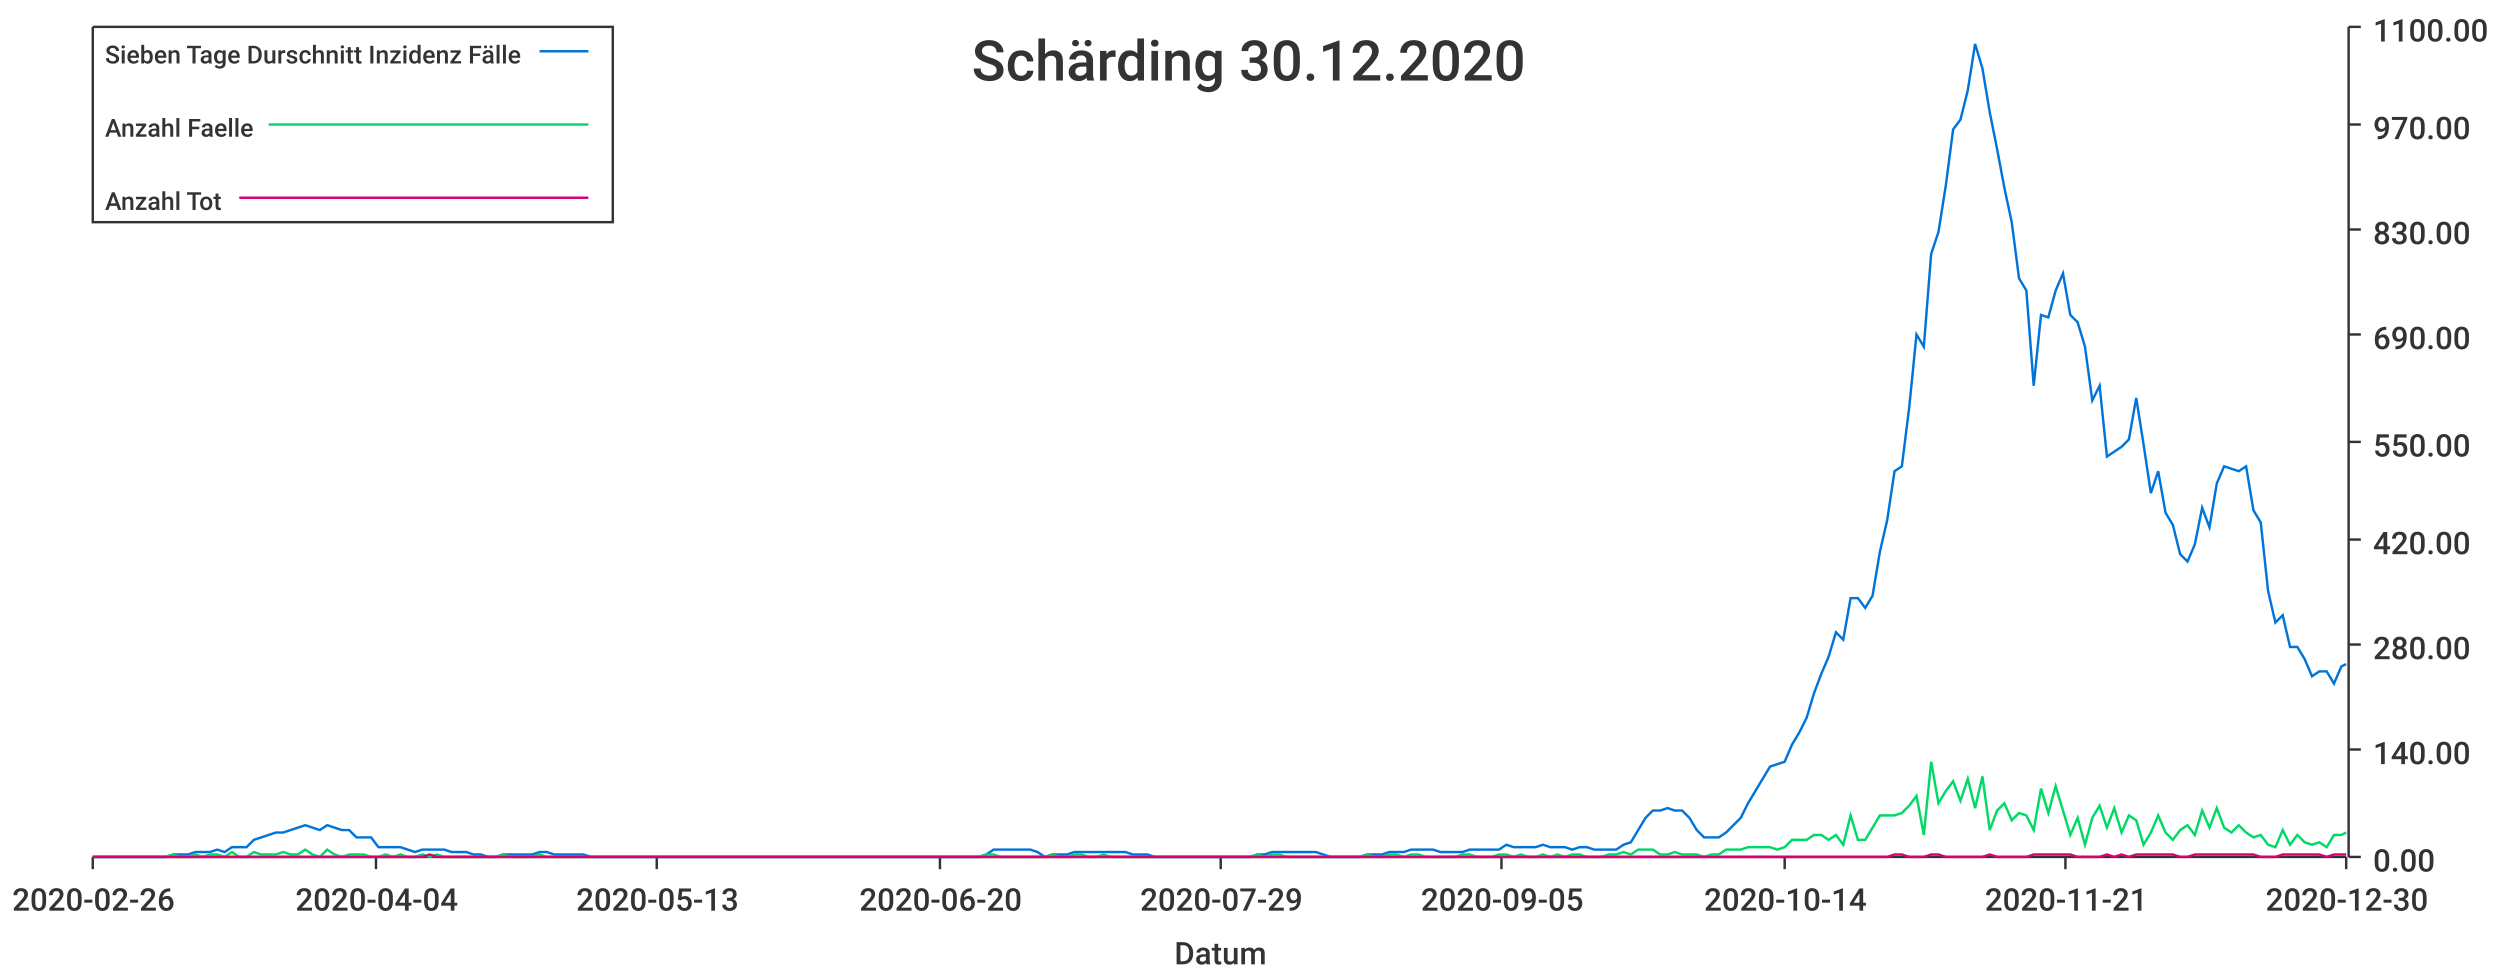
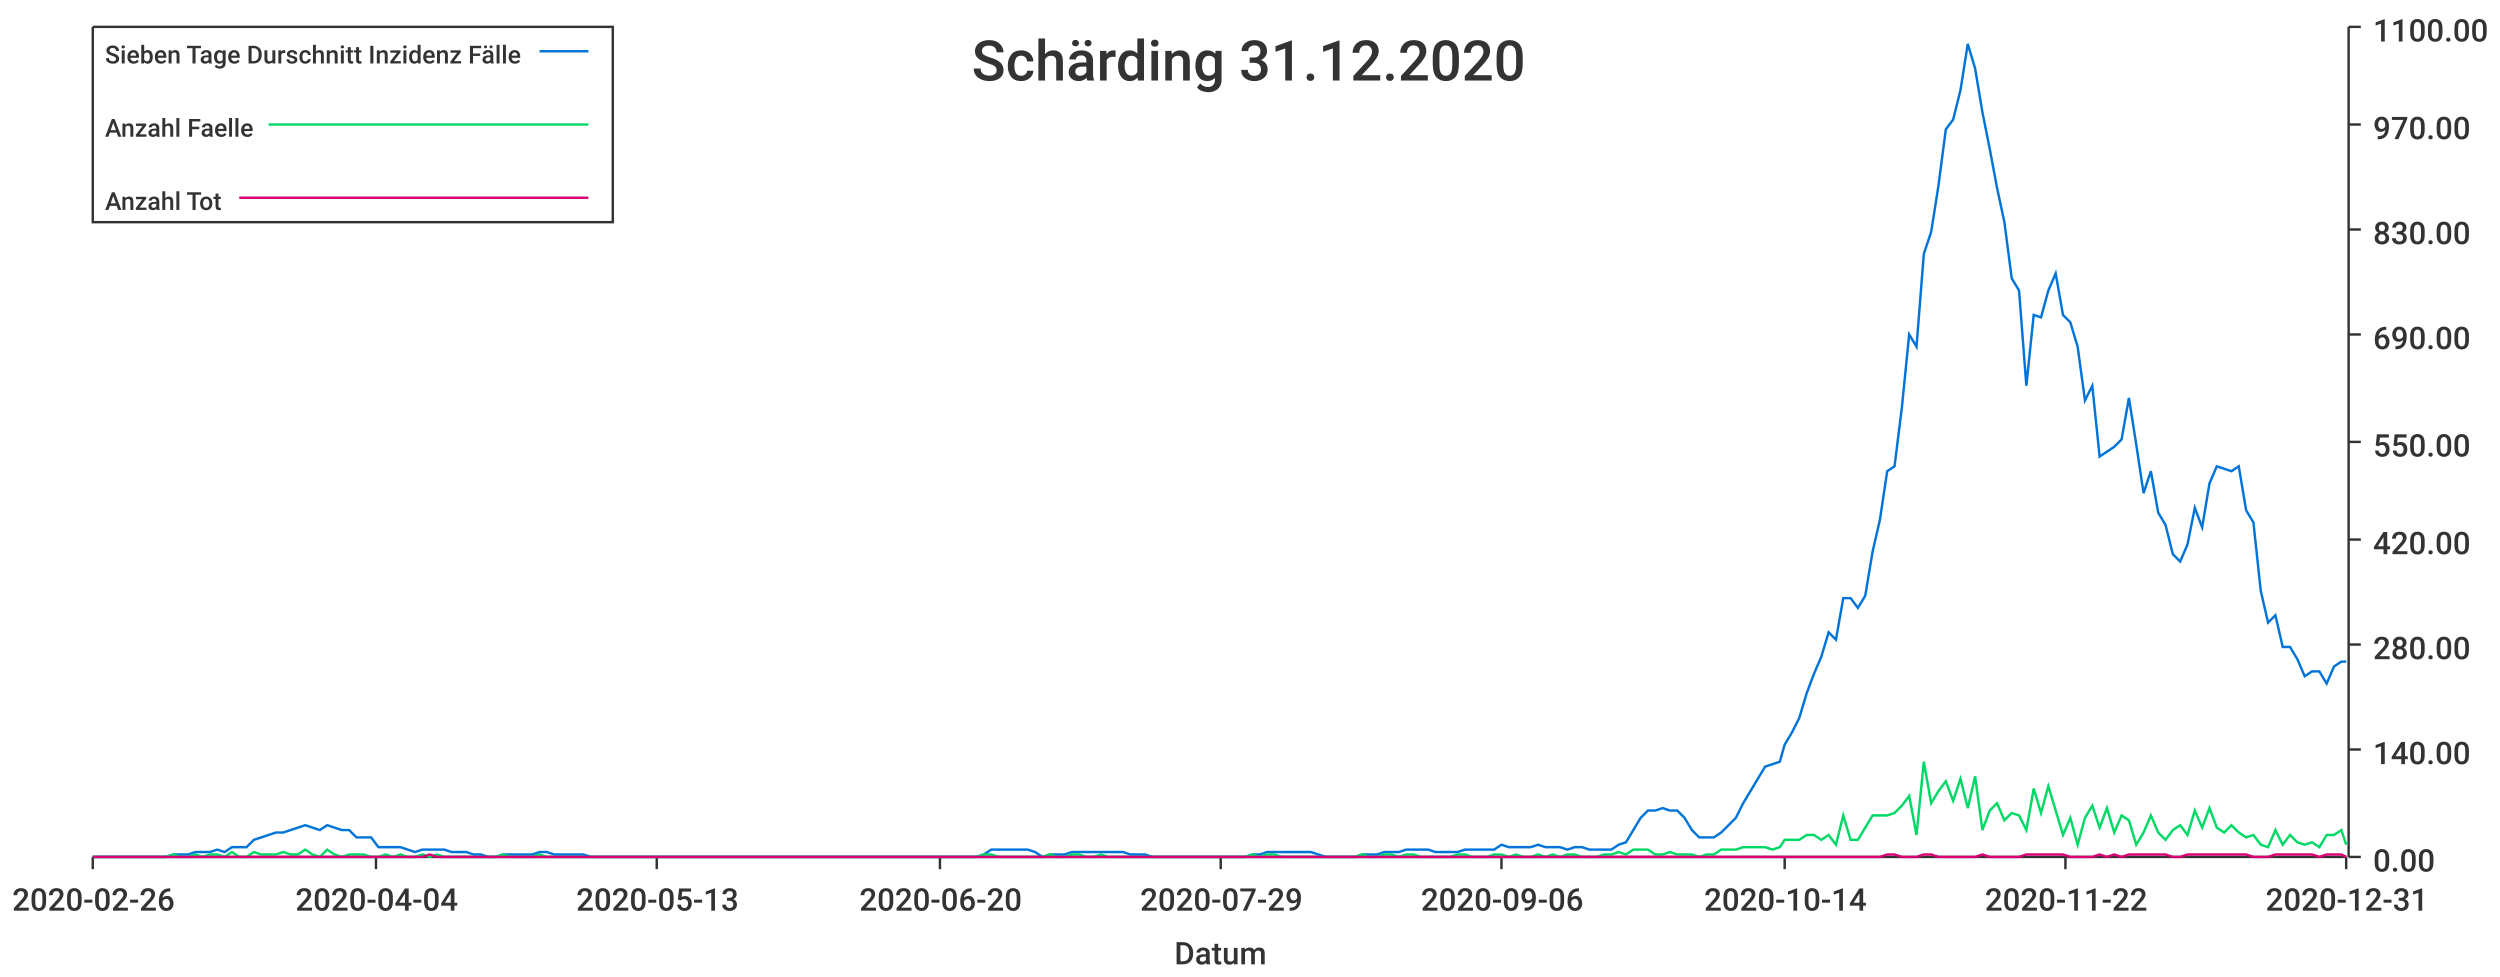
<svg xmlns="http://www.w3.org/2000/svg" width="1024" height="400">\n<path d="M 0 0 L 1024 0 L 1024 400 L 0 400 L 0 0" style="stroke-width:0;stroke:rgba(255,255,255,1.0);fill:rgba(255,255,255,1.0)" />
  <path d="M 38 11 L 961 11 L 961 351 L 38 351 L 38 11" style="stroke-width:0;stroke:rgba(255,255,255,1.0);fill:rgba(255,255,255,1.0)" />
  <path d="M 38 351 L 961 351" style="stroke-width:1;stroke:rgba(51,51,51,1.0);fill:none" />
  <path d="M 38 351 L 38 356" style="stroke-width:1;stroke:rgba(51,51,51,1.0);fill:none" />
  <text x="5" y="373" style="stroke-width:0;stroke:none;fill:rgba(51,51,51,1.0);font-size:12.8px;font-family:'Roboto Medium',sans-serif">2020-02-26</text>
  <path d="M 154 351 L 154 356" style="stroke-width:1;stroke:rgba(51,51,51,1.0);fill:none" />
  <text x="121" y="373" style="stroke-width:0;stroke:none;fill:rgba(51,51,51,1.0);font-size:12.8px;font-family:'Roboto Medium',sans-serif">2020-04-04</text>
  <path d="M 269 351 L 269 356" style="stroke-width:1;stroke:rgba(51,51,51,1.0);fill:none" />
  <text x="236" y="373" style="stroke-width:0;stroke:none;fill:rgba(51,51,51,1.0);font-size:12.8px;font-family:'Roboto Medium',sans-serif">2020-05-13</text>
  <path d="M 385 351 L 385 356" style="stroke-width:1;stroke:rgba(51,51,51,1.0);fill:none" />
  <text x="352" y="373" style="stroke-width:0;stroke:none;fill:rgba(51,51,51,1.0);font-size:12.8px;font-family:'Roboto Medium',sans-serif">2020-06-20</text>
  <path d="M 500 351 L 500 356" style="stroke-width:1;stroke:rgba(51,51,51,1.0);fill:none" />
  <text x="467" y="373" style="stroke-width:0;stroke:none;fill:rgba(51,51,51,1.0);font-size:12.8px;font-family:'Roboto Medium',sans-serif">2020-07-29</text>
  <path d="M 615 351 L 615 356" style="stroke-width:1;stroke:rgba(51,51,51,1.0);fill:none" />
-   <text x="582" y="373" style="stroke-width:0;stroke:none;fill:rgba(51,51,51,1.0);font-size:12.8px;font-family:'Roboto Medium',sans-serif">2020-09-05</text>
+   <text x="582" y="373" style="stroke-width:0;stroke:none;fill:rgba(51,51,51,1.0);font-size:12.8px;font-family:'Roboto Medium',sans-serif">2020-09-06</text>
  <path d="M 731 351 L 731 356" style="stroke-width:1;stroke:rgba(51,51,51,1.0);fill:none" />
  <text x="698" y="373" style="stroke-width:0;stroke:none;fill:rgba(51,51,51,1.0);font-size:12.8px;font-family:'Roboto Medium',sans-serif">2020-10-14</text>
  <path d="M 846 351 L 846 356" style="stroke-width:1;stroke:rgba(51,51,51,1.0);fill:none" />
-   <text x="813" y="373" style="stroke-width:0;stroke:none;fill:rgba(51,51,51,1.0);font-size:12.8px;font-family:'Roboto Medium',sans-serif">2020-11-21</text>
+   <text x="813" y="373" style="stroke-width:0;stroke:none;fill:rgba(51,51,51,1.0);font-size:12.8px;font-family:'Roboto Medium',sans-serif">2020-11-22</text>
  <path d="M 961 351 L 961 356" style="stroke-width:1;stroke:rgba(51,51,51,1.0);fill:none" />
-   <text x="928" y="373" style="stroke-width:0;stroke:none;fill:rgba(51,51,51,1.0);font-size:12.8px;font-family:'Roboto Medium',sans-serif">2020-12-30</text>
+   <text x="928" y="373" style="stroke-width:0;stroke:none;fill:rgba(51,51,51,1.0);font-size:12.8px;font-family:'Roboto Medium',sans-serif">2020-12-31</text>
  <text x="481" y="395" style="stroke-width:0;stroke:none;fill:rgba(51,51,51,1.0);font-size:12.8px;font-family:'Roboto Medium',sans-serif">Datum</text>
  <path d="M 962 351 L 962 11" style="stroke-width:1;stroke:rgba(51,51,51,1.0);fill:none" />
  <path d="M 962 351 L 967 351" style="stroke-width:1;stroke:rgba(51,51,51,1.0);fill:none" />
  <text x="972" y="357" style="stroke-width:0;stroke:none;fill:rgba(51,51,51,1.0);font-size:12.8px;font-family:'Roboto Medium',sans-serif">0.00</text>
  <path d="M 962 307 L 967 307" style="stroke-width:1;stroke:rgba(51,51,51,1.0);fill:none" />
  <text x="972" y="313" style="stroke-width:0;stroke:none;fill:rgba(51,51,51,1.0);font-size:12.8px;font-family:'Roboto Medium',sans-serif">140.00</text>
  <path d="M 962 264 L 967 264" style="stroke-width:1;stroke:rgba(51,51,51,1.0);fill:none" />
  <text x="972" y="270" style="stroke-width:0;stroke:none;fill:rgba(51,51,51,1.0);font-size:12.8px;font-family:'Roboto Medium',sans-serif">280.00</text>
  <path d="M 962 221 L 967 221" style="stroke-width:1;stroke:rgba(51,51,51,1.0);fill:none" />
  <text x="972" y="227" style="stroke-width:0;stroke:none;fill:rgba(51,51,51,1.0);font-size:12.8px;font-family:'Roboto Medium',sans-serif">420.00</text>
  <path d="M 962 181 L 967 181" style="stroke-width:1;stroke:rgba(51,51,51,1.0);fill:none" />
  <text x="972" y="187" style="stroke-width:0;stroke:none;fill:rgba(51,51,51,1.0);font-size:12.8px;font-family:'Roboto Medium',sans-serif">550.00</text>
  <path d="M 962 137 L 967 137" style="stroke-width:1;stroke:rgba(51,51,51,1.0);fill:none" />
  <text x="972" y="143" style="stroke-width:0;stroke:none;fill:rgba(51,51,51,1.0);font-size:12.8px;font-family:'Roboto Medium',sans-serif">690.00</text>
  <path d="M 962 94 L 967 94" style="stroke-width:1;stroke:rgba(51,51,51,1.0);fill:none" />
  <text x="972" y="100" style="stroke-width:0;stroke:none;fill:rgba(51,51,51,1.0);font-size:12.8px;font-family:'Roboto Medium',sans-serif">830.00</text>
  <path d="M 962 51 L 967 51" style="stroke-width:1;stroke:rgba(51,51,51,1.0);fill:none" />
  <text x="972" y="57" style="stroke-width:0;stroke:none;fill:rgba(51,51,51,1.0);font-size:12.8px;font-family:'Roboto Medium',sans-serif">970.00</text>
  <path d="M 962 11 L 967 11" style="stroke-width:1;stroke:rgba(51,51,51,1.0);fill:none" />
  <text x="972" y="17" style="stroke-width:0;stroke:none;fill:rgba(51,51,51,1.0);font-size:12.8px;font-family:'Roboto Medium',sans-serif">1100.00</text>
-   <path d="M 38 351 L 41 351 L 44 351 L 47 351 L 50 351 L 53 351 L 56 351 L 59 351 L 62 351 L 65 351 L 68 351 L 71 350 L 74 350 L 77 350 L 80 349 L 83 349 L 86 349 L 89 348 L 92 349 L 95 347 L 98 347 L 101 347 L 104 344 L 107 343 L 110 342 L 113 341 L 116 341 L 119 340 L 122 339 L 125 338 L 128 339 L 131 340 L 134 338 L 137 339 L 140 340 L 143 340 L 146 343 L 149 343 L 152 343 L 155 347 L 158 347 L 161 347 L 164 347 L 167 348 L 170 349 L 173 348 L 176 348 L 179 348 L 182 348 L 185 349 L 188 349 L 191 349 L 194 350 L 197 350 L 200 351 L 203 351 L 206 350 L 209 350 L 212 350 L 215 350 L 218 350 L 221 349 L 224 349 L 227 350 L 230 350 L 233 350 L 236 350 L 239 350 L 242 351 L 245 351 L 248 351 L 251 351 L 254 351 L 257 351 L 260 351 L 263 351 L 266 351 L 269 351 L 272 351 L 275 351 L 278 351 L 281 351 L 284 351 L 287 351 L 290 351 L 293 351 L 296 351 L 299 351 L 302 351 L 305 351 L 308 351 L 311 351 L 314 351 L 317 351 L 320 351 L 323 351 L 326 351 L 329 351 L 332 351 L 335 351 L 338 351 L 341 351 L 344 351 L 347 351 L 350 351 L 353 351 L 356 351 L 359 351 L 362 351 L 365 351 L 368 351 L 371 351 L 374 351 L 377 351 L 380 351 L 383 351 L 386 351 L 389 351 L 392 351 L 395 351 L 398 351 L 401 351 L 404 350 L 407 348 L 410 348 L 413 348 L 416 348 L 419 348 L 422 348 L 425 349 L 428 351 L 431 350 L 434 350 L 437 350 L 440 349 L 443 349 L 446 349 L 449 349 L 452 349 L 455 349 L 458 349 L 461 349 L 464 350 L 467 350 L 470 350 L 473 351 L 476 351 L 479 351 L 482 351 L 485 351 L 488 351 L 491 351 L 494 351 L 497 351 L 500 351 L 503 351 L 506 351 L 509 351 L 512 351 L 515 350 L 518 350 L 521 349 L 524 349 L 527 349 L 530 349 L 533 349 L 536 349 L 539 349 L 542 350 L 545 351 L 548 351 L 551 351 L 554 351 L 557 351 L 560 350 L 563 350 L 566 350 L 569 349 L 572 349 L 575 349 L 578 348 L 581 348 L 584 348 L 587 348 L 590 349 L 593 349 L 596 349 L 599 349 L 602 348 L 605 348 L 608 348 L 611 348 L 614 348 L 617 346 L 620 347 L 623 347 L 626 347 L 629 347 L 632 346 L 635 347 L 638 347 L 641 347 L 644 348 L 647 347 L 650 347 L 653 348 L 656 348 L 659 348 L 662 348 L 665 346 L 668 345 L 671 340 L 674 335 L 677 332 L 680 332 L 683 331 L 686 332 L 689 332 L 692 335 L 695 340 L 698 343 L 701 343 L 704 343 L 707 341 L 710 338 L 713 335 L 716 329 L 719 324 L 722 319 L 725 314 L 728 313 L 731 312 L 734 305 L 737 300 L 740 294 L 743 284 L 746 276 L 749 269 L 752 259 L 755 262 L 758 245 L 761 245 L 764 249 L 767 244 L 770 226 L 773 213 L 776 193 L 779 191 L 782 167 L 785 137 L 788 142 L 791 104 L 794 95 L 797 76 L 800 53 L 803 49 L 806 37 L 809 18 L 812 28 L 815 46 L 818 61 L 821 77 L 824 91 L 827 114 L 830 119 L 833 158 L 836 129 L 839 130 L 842 119 L 845 112 L 848 129 L 851 132 L 854 142 L 857 164 L 860 158 L 863 187 L 866 185 L 869 183 L 872 180 L 875 163 L 878 182 L 881 202 L 884 193 L 887 210 L 890 215 L 893 227 L 896 230 L 899 223 L 902 208 L 905 216 L 908 198 L 911 191 L 914 192 L 917 193 L 920 191 L 923 209 L 926 214 L 929 242 L 932 255 L 935 252 L 938 265 L 941 265 L 944 270 L 947 277 L 950 275 L 953 275 L 956 280 L 959 273 L 961 272" style="stroke-width:1;stroke:rgba(0,116,217,1.0);fill:none" />
-   <path d="M 38 351 L 41 351 L 44 351 L 47 351 L 50 351 L 53 351 L 56 351 L 59 351 L 62 351 L 65 351 L 68 351 L 71 350 L 74 351 L 77 351 L 80 350 L 83 351 L 86 350 L 89 350 L 92 351 L 95 349 L 98 351 L 101 351 L 104 349 L 107 350 L 110 350 L 113 350 L 116 349 L 119 350 L 122 350 L 125 348 L 128 350 L 131 351 L 134 348 L 137 350 L 140 351 L 143 350 L 146 350 L 149 350 L 152 351 L 155 351 L 158 350 L 161 351 L 164 350 L 167 351 L 170 351 L 173 350 L 176 351 L 179 350 L 182 351 L 185 351 L 188 351 L 191 351 L 194 351 L 197 351 L 200 351 L 203 351 L 206 350 L 209 351 L 212 351 L 215 351 L 218 351 L 221 350 L 224 351 L 227 351 L 230 351 L 233 351 L 236 351 L 239 351 L 242 351 L 245 351 L 248 351 L 251 351 L 254 351 L 257 351 L 260 351 L 263 351 L 266 351 L 269 351 L 272 351 L 275 351 L 278 351 L 281 351 L 284 351 L 287 351 L 290 351 L 293 351 L 296 351 L 299 351 L 302 351 L 305 351 L 308 351 L 311 351 L 314 351 L 317 351 L 320 351 L 323 351 L 326 351 L 329 351 L 332 351 L 335 351 L 338 351 L 341 351 L 344 351 L 347 351 L 350 351 L 353 351 L 356 351 L 359 351 L 362 351 L 365 351 L 368 351 L 371 351 L 374 351 L 377 351 L 380 351 L 383 351 L 386 351 L 389 351 L 392 351 L 395 351 L 398 351 L 401 351 L 404 350 L 407 350 L 410 351 L 413 351 L 416 351 L 419 351 L 422 351 L 425 351 L 428 351 L 431 350 L 434 351 L 437 351 L 440 350 L 443 350 L 446 351 L 449 351 L 452 350 L 455 351 L 458 351 L 461 351 L 464 351 L 467 351 L 470 351 L 473 351 L 476 351 L 479 351 L 482 351 L 485 351 L 488 351 L 491 351 L 494 351 L 497 351 L 500 351 L 503 351 L 506 351 L 509 351 L 512 351 L 515 350 L 518 351 L 521 350 L 524 350 L 527 351 L 530 351 L 533 351 L 536 351 L 539 351 L 542 351 L 545 351 L 548 351 L 551 351 L 554 351 L 557 351 L 560 350 L 563 351 L 566 351 L 569 350 L 572 350 L 575 351 L 578 350 L 581 350 L 584 351 L 587 351 L 590 351 L 593 351 L 596 351 L 599 350 L 602 350 L 605 351 L 608 351 L 611 351 L 614 350 L 617 350 L 620 351 L 623 350 L 626 351 L 629 351 L 632 350 L 635 351 L 638 350 L 641 351 L 644 350 L 647 350 L 650 351 L 653 351 L 656 351 L 659 350 L 662 350 L 665 349 L 668 350 L 671 348 L 674 348 L 677 348 L 680 350 L 683 350 L 686 349 L 689 350 L 692 350 L 695 350 L 698 351 L 701 350 L 704 350 L 707 348 L 710 348 L 713 348 L 716 347 L 719 347 L 722 347 L 725 347 L 728 348 L 731 347 L 734 344 L 737 344 L 740 344 L 743 342 L 746 342 L 749 344 L 752 342 L 755 346 L 758 334 L 761 344 L 764 344 L 767 339 L 770 334 L 773 334 L 776 334 L 779 333 L 782 330 L 785 326 L 788 342 L 791 312 L 794 329 L 797 324 L 800 320 L 803 328 L 806 319 L 809 331 L 812 318 L 815 340 L 818 332 L 821 329 L 824 336 L 827 333 L 830 334 L 833 340 L 836 323 L 839 333 L 842 322 L 845 332 L 848 342 L 851 335 L 854 346 L 857 335 L 860 330 L 863 339 L 866 331 L 869 341 L 872 334 L 875 336 L 878 346 L 881 341 L 884 334 L 887 341 L 890 344 L 893 340 L 896 338 L 899 342 L 902 332 L 905 339 L 908 331 L 911 339 L 914 341 L 917 338 L 920 341 L 923 343 L 926 342 L 929 346 L 932 347 L 935 340 L 938 346 L 941 342 L 944 345 L 947 346 L 950 345 L 953 347 L 956 342 L 959 342 L 961 341" style="stroke-width:1;stroke:rgba(0,217,101,1.0);fill:none" />
-   <path d="M 38 351 L 41 351 L 44 351 L 47 351 L 50 351 L 53 351 L 56 351 L 59 351 L 62 351 L 65 351 L 68 351 L 71 351 L 74 351 L 77 351 L 80 351 L 83 351 L 86 351 L 89 351 L 92 351 L 95 351 L 98 351 L 101 351 L 104 351 L 107 351 L 110 351 L 113 351 L 116 351 L 119 351 L 122 351 L 125 351 L 128 351 L 131 351 L 134 351 L 137 351 L 140 351 L 143 351 L 146 351 L 149 351 L 152 351 L 155 351 L 158 351 L 161 351 L 164 351 L 167 351 L 170 351 L 173 351 L 176 350 L 179 351 L 182 351 L 185 351 L 188 351 L 191 351 L 194 351 L 197 351 L 200 351 L 203 351 L 206 351 L 209 351 L 212 351 L 215 351 L 218 351 L 221 351 L 224 351 L 227 351 L 230 351 L 233 351 L 236 351 L 239 351 L 242 351 L 245 351 L 248 351 L 251 351 L 254 351 L 257 351 L 260 351 L 263 351 L 266 351 L 269 351 L 272 351 L 275 351 L 278 351 L 281 351 L 284 351 L 287 351 L 290 351 L 293 351 L 296 351 L 299 351 L 302 351 L 305 351 L 308 351 L 311 351 L 314 351 L 317 351 L 320 351 L 323 351 L 326 351 L 329 351 L 332 351 L 335 351 L 338 351 L 341 351 L 344 351 L 347 351 L 350 351 L 353 351 L 356 351 L 359 351 L 362 351 L 365 351 L 368 351 L 371 351 L 374 351 L 377 351 L 380 351 L 383 351 L 386 351 L 389 351 L 392 351 L 395 351 L 398 351 L 401 351 L 404 351 L 407 351 L 410 351 L 413 351 L 416 351 L 419 351 L 422 351 L 425 351 L 428 351 L 431 351 L 434 351 L 437 351 L 440 351 L 443 351 L 446 351 L 449 351 L 452 351 L 455 351 L 458 351 L 461 351 L 464 351 L 467 351 L 470 351 L 473 351 L 476 351 L 479 351 L 482 351 L 485 351 L 488 351 L 491 351 L 494 351 L 497 351 L 500 351 L 503 351 L 506 351 L 509 351 L 512 351 L 515 351 L 518 351 L 521 351 L 524 351 L 527 351 L 530 351 L 533 351 L 536 351 L 539 351 L 542 351 L 545 351 L 548 351 L 551 351 L 554 351 L 557 351 L 560 351 L 563 351 L 566 351 L 569 351 L 572 351 L 575 351 L 578 351 L 581 351 L 584 351 L 587 351 L 590 351 L 593 351 L 596 351 L 599 351 L 602 351 L 605 351 L 608 351 L 611 351 L 614 351 L 617 351 L 620 351 L 623 351 L 626 351 L 629 351 L 632 351 L 635 351 L 638 351 L 641 351 L 644 351 L 647 351 L 650 351 L 653 351 L 656 351 L 659 351 L 662 351 L 665 351 L 668 351 L 671 351 L 674 351 L 677 351 L 680 351 L 683 351 L 686 351 L 689 351 L 692 351 L 695 351 L 698 351 L 701 351 L 704 351 L 707 351 L 710 351 L 713 351 L 716 351 L 719 351 L 722 351 L 725 351 L 728 351 L 731 351 L 734 351 L 737 351 L 740 351 L 743 351 L 746 351 L 749 351 L 752 351 L 755 351 L 758 351 L 761 351 L 764 351 L 767 351 L 770 351 L 773 351 L 776 350 L 779 350 L 782 351 L 785 351 L 788 351 L 791 350 L 794 350 L 797 351 L 800 351 L 803 351 L 806 351 L 809 351 L 812 351 L 815 350 L 818 351 L 821 351 L 824 351 L 827 351 L 830 351 L 833 350 L 836 350 L 839 350 L 842 350 L 845 350 L 848 350 L 851 351 L 854 351 L 857 351 L 860 351 L 863 350 L 866 351 L 869 350 L 872 351 L 875 350 L 878 350 L 881 350 L 884 350 L 887 350 L 890 350 L 893 351 L 896 351 L 899 350 L 902 350 L 905 350 L 908 350 L 911 350 L 914 350 L 917 350 L 920 350 L 923 350 L 926 351 L 929 351 L 932 351 L 935 350 L 938 350 L 941 350 L 944 350 L 947 350 L 950 350 L 953 351 L 956 350 L 959 350 L 961 350" style="stroke-width:1;stroke:rgba(217,0,116,1.0);fill:none" />
-   <text x="398" y="33" style="stroke-width:0;stroke:none;fill:rgba(51,51,51,1.0);font-size:23.0px;font-family:'Roboto Medium',sans-serif">Schärding 30.12.2020</text>
+   <path d="M 38 351 L 41 351 L 44 351 L 47 351 L 50 351 L 53 351 L 56 351 L 59 351 L 62 351 L 65 351 L 68 351 L 71 350 L 74 350 L 77 350 L 80 349 L 83 349 L 86 349 L 89 348 L 92 349 L 95 347 L 98 347 L 101 347 L 104 344 L 107 343 L 110 342 L 113 341 L 116 341 L 119 340 L 122 339 L 125 338 L 128 339 L 131 340 L 134 338 L 137 339 L 140 340 L 143 340 L 146 343 L 149 343 L 152 343 L 155 347 L 158 347 L 161 347 L 164 347 L 167 348 L 170 349 L 173 348 L 176 348 L 179 348 L 182 348 L 185 349 L 188 349 L 191 349 L 194 350 L 197 350 L 200 351 L 203 351 L 206 350 L 209 350 L 212 350 L 215 350 L 218 350 L 221 349 L 224 349 L 227 350 L 230 350 L 233 350 L 236 350 L 239 350 L 242 351 L 245 351 L 248 351 L 251 351 L 254 351 L 257 351 L 260 351 L 263 351 L 266 351 L 269 351 L 271 351 L 274 351 L 277 351 L 280 351 L 283 351 L 286 351 L 289 351 L 292 351 L 295 351 L 298 351 L 301 351 L 304 351 L 307 351 L 310 351 L 313 351 L 316 351 L 319 351 L 322 351 L 325 351 L 328 351 L 331 351 L 334 351 L 337 351 L 340 351 L 343 351 L 346 351 L 349 351 L 352 351 L 355 351 L 358 351 L 361 351 L 364 351 L 367 351 L 370 351 L 373 351 L 376 351 L 379 351 L 382 351 L 385 351 L 388 351 L 391 351 L 394 351 L 397 351 L 400 351 L 403 350 L 406 348 L 409 348 L 412 348 L 415 348 L 418 348 L 421 348 L 424 349 L 427 351 L 430 350 L 433 350 L 436 350 L 439 349 L 442 349 L 445 349 L 448 349 L 451 349 L 454 349 L 457 349 L 460 349 L 463 350 L 466 350 L 469 350 L 472 351 L 475 351 L 478 351 L 481 351 L 484 351 L 487 351 L 490 351 L 493 351 L 496 351 L 499 351 L 501 351 L 504 351 L 507 351 L 510 351 L 513 350 L 516 350 L 519 349 L 522 349 L 525 349 L 528 349 L 531 349 L 534 349 L 537 349 L 540 350 L 543 351 L 546 351 L 549 351 L 552 351 L 555 351 L 558 350 L 561 350 L 564 350 L 567 349 L 570 349 L 573 349 L 576 348 L 579 348 L 582 348 L 585 348 L 588 349 L 591 349 L 594 349 L 597 349 L 600 348 L 603 348 L 606 348 L 609 348 L 612 348 L 615 346 L 618 347 L 621 347 L 624 347 L 627 347 L 630 346 L 633 347 L 636 347 L 639 347 L 642 348 L 645 347 L 648 347 L 651 348 L 654 348 L 657 348 L 660 348 L 663 346 L 666 345 L 669 340 L 672 335 L 675 332 L 678 332 L 681 331 L 684 332 L 687 332 L 690 335 L 693 340 L 696 343 L 699 343 L 702 343 L 705 341 L 708 338 L 711 335 L 714 329 L 717 324 L 720 319 L 723 314 L 726 313 L 729 312 L 731 305 L 734 300 L 737 294 L 740 284 L 743 276 L 746 269 L 749 259 L 752 262 L 755 245 L 758 245 L 761 249 L 764 244 L 767 226 L 770 213 L 773 193 L 776 191 L 779 167 L 782 137 L 785 142 L 788 104 L 791 95 L 794 76 L 797 53 L 800 49 L 803 37 L 806 18 L 809 28 L 812 46 L 815 61 L 818 77 L 821 91 L 824 114 L 827 119 L 830 158 L 833 129 L 836 130 L 839 119 L 842 112 L 845 129 L 848 132 L 851 142 L 854 164 L 857 158 L 860 187 L 863 185 L 866 183 L 869 180 L 872 163 L 875 182 L 878 202 L 881 193 L 884 210 L 887 215 L 890 227 L 893 230 L 896 223 L 899 208 L 902 216 L 905 198 L 908 191 L 911 192 L 914 193 L 917 191 L 920 209 L 923 214 L 926 242 L 929 255 L 932 252 L 935 265 L 938 265 L 941 270 L 944 277 L 947 275 L 950 275 L 953 280 L 956 273 L 959 271 L 961 271" style="stroke-width:1;stroke:rgba(0,116,217,1.0);fill:none" />
+   <path d="M 38 351 L 41 351 L 44 351 L 47 351 L 50 351 L 53 351 L 56 351 L 59 351 L 62 351 L 65 351 L 68 351 L 71 350 L 74 351 L 77 351 L 80 350 L 83 351 L 86 350 L 89 350 L 92 351 L 95 349 L 98 351 L 101 351 L 104 349 L 107 350 L 110 350 L 113 350 L 116 349 L 119 350 L 122 350 L 125 348 L 128 350 L 131 351 L 134 348 L 137 350 L 140 351 L 143 350 L 146 350 L 149 350 L 152 351 L 155 351 L 158 350 L 161 351 L 164 350 L 167 351 L 170 351 L 173 350 L 176 351 L 179 350 L 182 351 L 185 351 L 188 351 L 191 351 L 194 351 L 197 351 L 200 351 L 203 351 L 206 350 L 209 351 L 212 351 L 215 351 L 218 351 L 221 350 L 224 351 L 227 351 L 230 351 L 233 351 L 236 351 L 239 351 L 242 351 L 245 351 L 248 351 L 251 351 L 254 351 L 257 351 L 260 351 L 263 351 L 266 351 L 269 351 L 271 351 L 274 351 L 277 351 L 280 351 L 283 351 L 286 351 L 289 351 L 292 351 L 295 351 L 298 351 L 301 351 L 304 351 L 307 351 L 310 351 L 313 351 L 316 351 L 319 351 L 322 351 L 325 351 L 328 351 L 331 351 L 334 351 L 337 351 L 340 351 L 343 351 L 346 351 L 349 351 L 352 351 L 355 351 L 358 351 L 361 351 L 364 351 L 367 351 L 370 351 L 373 351 L 376 351 L 379 351 L 382 351 L 385 351 L 388 351 L 391 351 L 394 351 L 397 351 L 400 351 L 403 350 L 406 350 L 409 351 L 412 351 L 415 351 L 418 351 L 421 351 L 424 351 L 427 351 L 430 350 L 433 351 L 436 351 L 439 350 L 442 350 L 445 351 L 448 351 L 451 350 L 454 351 L 457 351 L 460 351 L 463 351 L 466 351 L 469 351 L 472 351 L 475 351 L 478 351 L 481 351 L 484 351 L 487 351 L 490 351 L 493 351 L 496 351 L 499 351 L 501 351 L 504 351 L 507 351 L 510 351 L 513 350 L 516 351 L 519 350 L 522 350 L 525 351 L 528 351 L 531 351 L 534 351 L 537 351 L 540 351 L 543 351 L 546 351 L 549 351 L 552 351 L 555 351 L 558 350 L 561 351 L 564 351 L 567 350 L 570 350 L 573 351 L 576 350 L 579 350 L 582 351 L 585 351 L 588 351 L 591 351 L 594 351 L 597 350 L 600 350 L 603 351 L 606 351 L 609 351 L 612 350 L 615 350 L 618 351 L 621 350 L 624 351 L 627 351 L 630 350 L 633 351 L 636 350 L 639 351 L 642 350 L 645 350 L 648 351 L 651 351 L 654 351 L 657 350 L 660 350 L 663 349 L 666 350 L 669 348 L 672 348 L 675 348 L 678 350 L 681 350 L 684 349 L 687 350 L 690 350 L 693 350 L 696 351 L 699 350 L 702 350 L 705 348 L 708 348 L 711 348 L 714 347 L 717 347 L 720 347 L 723 347 L 726 348 L 729 347 L 731 344 L 734 344 L 737 344 L 740 342 L 743 342 L 746 344 L 749 342 L 752 346 L 755 334 L 758 344 L 761 344 L 764 339 L 767 334 L 770 334 L 773 334 L 776 333 L 779 330 L 782 326 L 785 342 L 788 312 L 791 329 L 794 324 L 797 320 L 800 328 L 803 319 L 806 331 L 809 318 L 812 340 L 815 332 L 818 329 L 821 336 L 824 333 L 827 334 L 830 340 L 833 323 L 836 333 L 839 322 L 842 332 L 845 342 L 848 335 L 851 346 L 854 335 L 857 330 L 860 339 L 863 331 L 866 341 L 869 334 L 872 336 L 875 346 L 878 341 L 881 334 L 884 341 L 887 344 L 890 340 L 893 338 L 896 342 L 899 332 L 902 339 L 905 331 L 908 339 L 911 341 L 914 338 L 917 341 L 920 343 L 923 342 L 926 346 L 929 347 L 932 340 L 935 346 L 938 342 L 941 345 L 944 346 L 947 345 L 950 347 L 953 342 L 956 342 L 959 340 L 961 346" style="stroke-width:1;stroke:rgba(0,217,101,1.0);fill:none" />
+   <path d="M 38 351 L 41 351 L 44 351 L 47 351 L 50 351 L 53 351 L 56 351 L 59 351 L 62 351 L 65 351 L 68 351 L 71 351 L 74 351 L 77 351 L 80 351 L 83 351 L 86 351 L 89 351 L 92 351 L 95 351 L 98 351 L 101 351 L 104 351 L 107 351 L 110 351 L 113 351 L 116 351 L 119 351 L 122 351 L 125 351 L 128 351 L 131 351 L 134 351 L 137 351 L 140 351 L 143 351 L 146 351 L 149 351 L 152 351 L 155 351 L 158 351 L 161 351 L 164 351 L 167 351 L 170 351 L 173 351 L 176 350 L 179 351 L 182 351 L 185 351 L 188 351 L 191 351 L 194 351 L 197 351 L 200 351 L 203 351 L 206 351 L 209 351 L 212 351 L 215 351 L 218 351 L 221 351 L 224 351 L 227 351 L 230 351 L 233 351 L 236 351 L 239 351 L 242 351 L 245 351 L 248 351 L 251 351 L 254 351 L 257 351 L 260 351 L 263 351 L 266 351 L 269 351 L 271 351 L 274 351 L 277 351 L 280 351 L 283 351 L 286 351 L 289 351 L 292 351 L 295 351 L 298 351 L 301 351 L 304 351 L 307 351 L 310 351 L 313 351 L 316 351 L 319 351 L 322 351 L 325 351 L 328 351 L 331 351 L 334 351 L 337 351 L 340 351 L 343 351 L 346 351 L 349 351 L 352 351 L 355 351 L 358 351 L 361 351 L 364 351 L 367 351 L 370 351 L 373 351 L 376 351 L 379 351 L 382 351 L 385 351 L 388 351 L 391 351 L 394 351 L 397 351 L 400 351 L 403 351 L 406 351 L 409 351 L 412 351 L 415 351 L 418 351 L 421 351 L 424 351 L 427 351 L 430 351 L 433 351 L 436 351 L 439 351 L 442 351 L 445 351 L 448 351 L 451 351 L 454 351 L 457 351 L 460 351 L 463 351 L 466 351 L 469 351 L 472 351 L 475 351 L 478 351 L 481 351 L 484 351 L 487 351 L 490 351 L 493 351 L 496 351 L 499 351 L 501 351 L 504 351 L 507 351 L 510 351 L 513 351 L 516 351 L 519 351 L 522 351 L 525 351 L 528 351 L 531 351 L 534 351 L 537 351 L 540 351 L 543 351 L 546 351 L 549 351 L 552 351 L 555 351 L 558 351 L 561 351 L 564 351 L 567 351 L 570 351 L 573 351 L 576 351 L 579 351 L 582 351 L 585 351 L 588 351 L 591 351 L 594 351 L 597 351 L 600 351 L 603 351 L 606 351 L 609 351 L 612 351 L 615 351 L 618 351 L 621 351 L 624 351 L 627 351 L 630 351 L 633 351 L 636 351 L 639 351 L 642 351 L 645 351 L 648 351 L 651 351 L 654 351 L 657 351 L 660 351 L 663 351 L 666 351 L 669 351 L 672 351 L 675 351 L 678 351 L 681 351 L 684 351 L 687 351 L 690 351 L 693 351 L 696 351 L 699 351 L 702 351 L 705 351 L 708 351 L 711 351 L 714 351 L 717 351 L 720 351 L 723 351 L 726 351 L 729 351 L 731 351 L 734 351 L 737 351 L 740 351 L 743 351 L 746 351 L 749 351 L 752 351 L 755 351 L 758 351 L 761 351 L 764 351 L 767 351 L 770 351 L 773 350 L 776 350 L 779 351 L 782 351 L 785 351 L 788 350 L 791 350 L 794 351 L 797 351 L 800 351 L 803 351 L 806 351 L 809 351 L 812 350 L 815 351 L 818 351 L 821 351 L 824 351 L 827 351 L 830 350 L 833 350 L 836 350 L 839 350 L 842 350 L 845 350 L 848 351 L 851 351 L 854 351 L 857 351 L 860 350 L 863 351 L 866 350 L 869 351 L 872 350 L 875 350 L 878 350 L 881 350 L 884 350 L 887 350 L 890 351 L 893 351 L 896 350 L 899 350 L 902 350 L 905 350 L 908 350 L 911 350 L 914 350 L 917 350 L 920 350 L 923 351 L 926 351 L 929 351 L 932 350 L 935 350 L 938 350 L 941 350 L 944 350 L 947 350 L 950 351 L 953 350 L 956 350 L 959 350 L 961 351" style="stroke-width:1;stroke:rgba(217,0,116,1.0);fill:none" />
+   <text x="398" y="33" style="stroke-width:0;stroke:none;fill:rgba(51,51,51,1.0);font-size:23.0px;font-family:'Roboto Medium',sans-serif">Schärding 31.12.2020</text>
  <path d="M 38 11 L 251 11 L 251 91 L 38 91 L 38 11" style="stroke-width:1;stroke:rgba(51,51,51,1.0);fill:rgba(255,255,255,1.0)" />
  <text x="43" y="26" style="stroke-width:0;stroke:none;fill:rgba(51,51,51,1.0);font-size:10.2px;font-family:'Roboto Medium',sans-serif">Sieben Tage Durschnitt Inzidenz Fälle</text>
  <path d="M 221 21 L 241 21" style="stroke-width:1;stroke:rgba(0,116,217,1.0);fill:none" />
  <text x="43" y="56" style="stroke-width:0;stroke:none;fill:rgba(51,51,51,1.0);font-size:10.2px;font-family:'Roboto Medium',sans-serif">Anzahl Faelle</text>
  <path d="M 110 51 L 241 51" style="stroke-width:1;stroke:rgba(0,217,101,1.0);fill:none" />
  <text x="43" y="86" style="stroke-width:0;stroke:none;fill:rgba(51,51,51,1.0);font-size:10.2px;font-family:'Roboto Medium',sans-serif">Anzahl Tot</text>
  <path d="M 98 81 L 241 81" style="stroke-width:1;stroke:rgba(217,0,116,1.0);fill:none" />
</svg>
